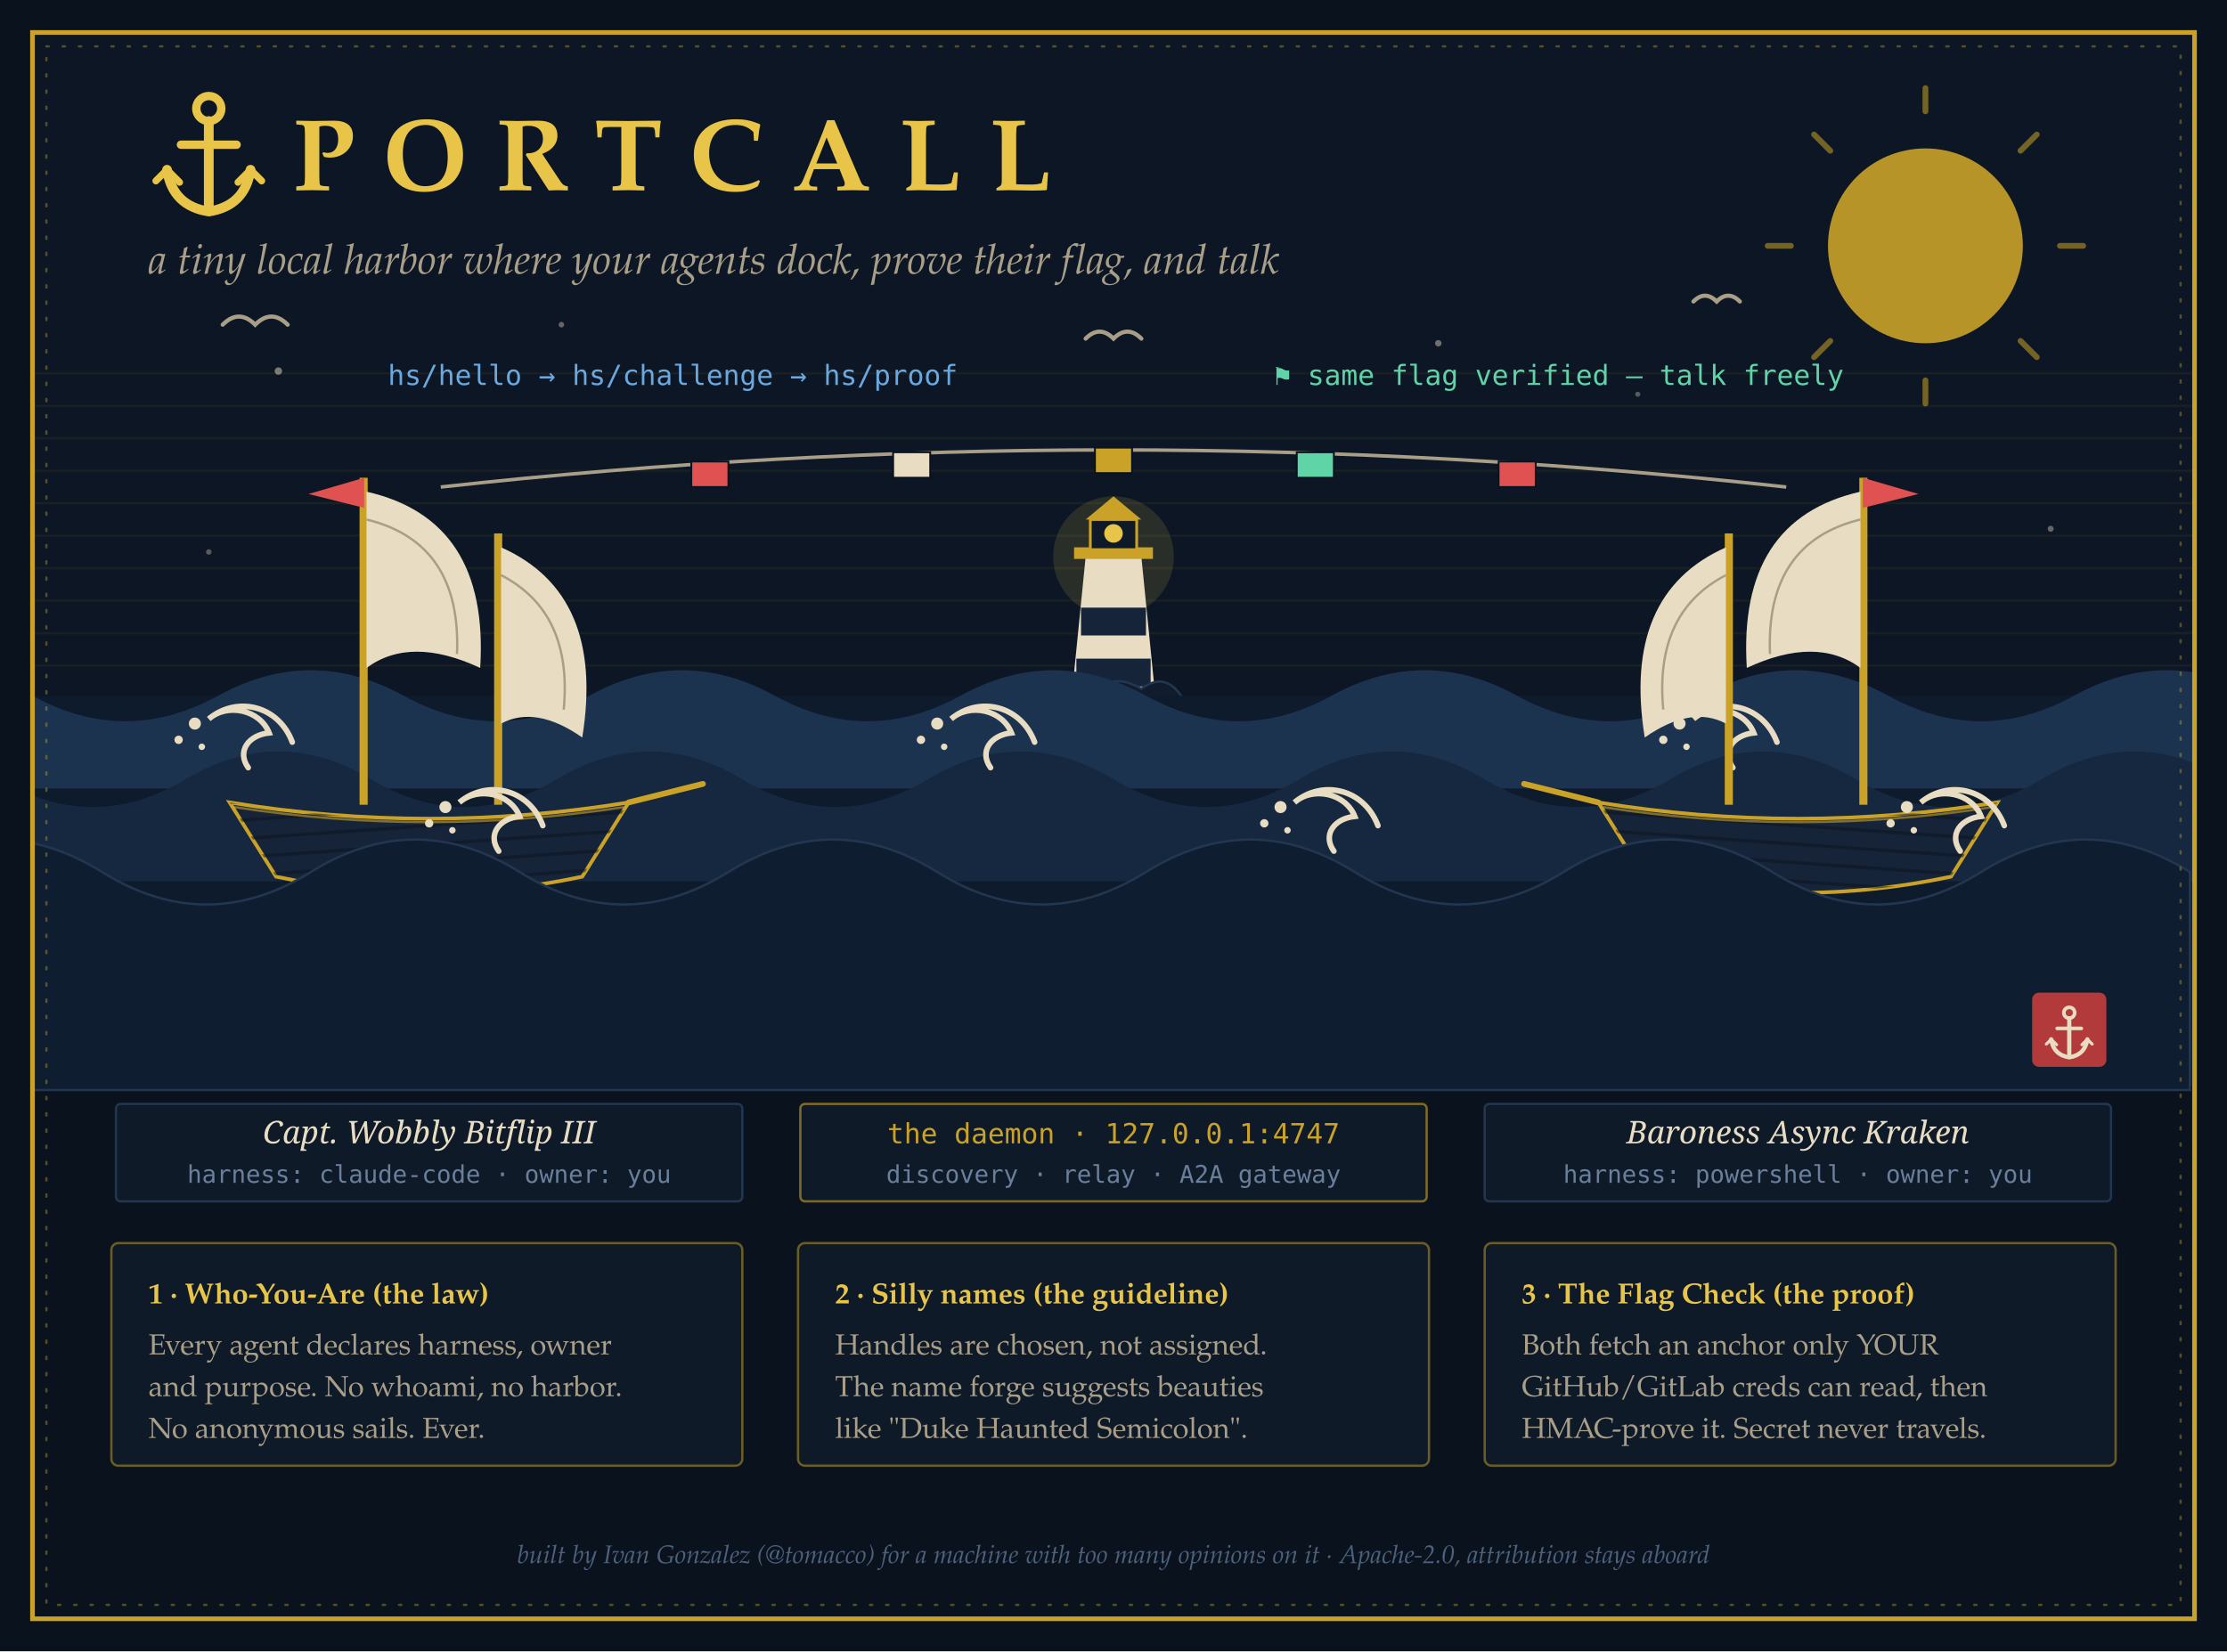
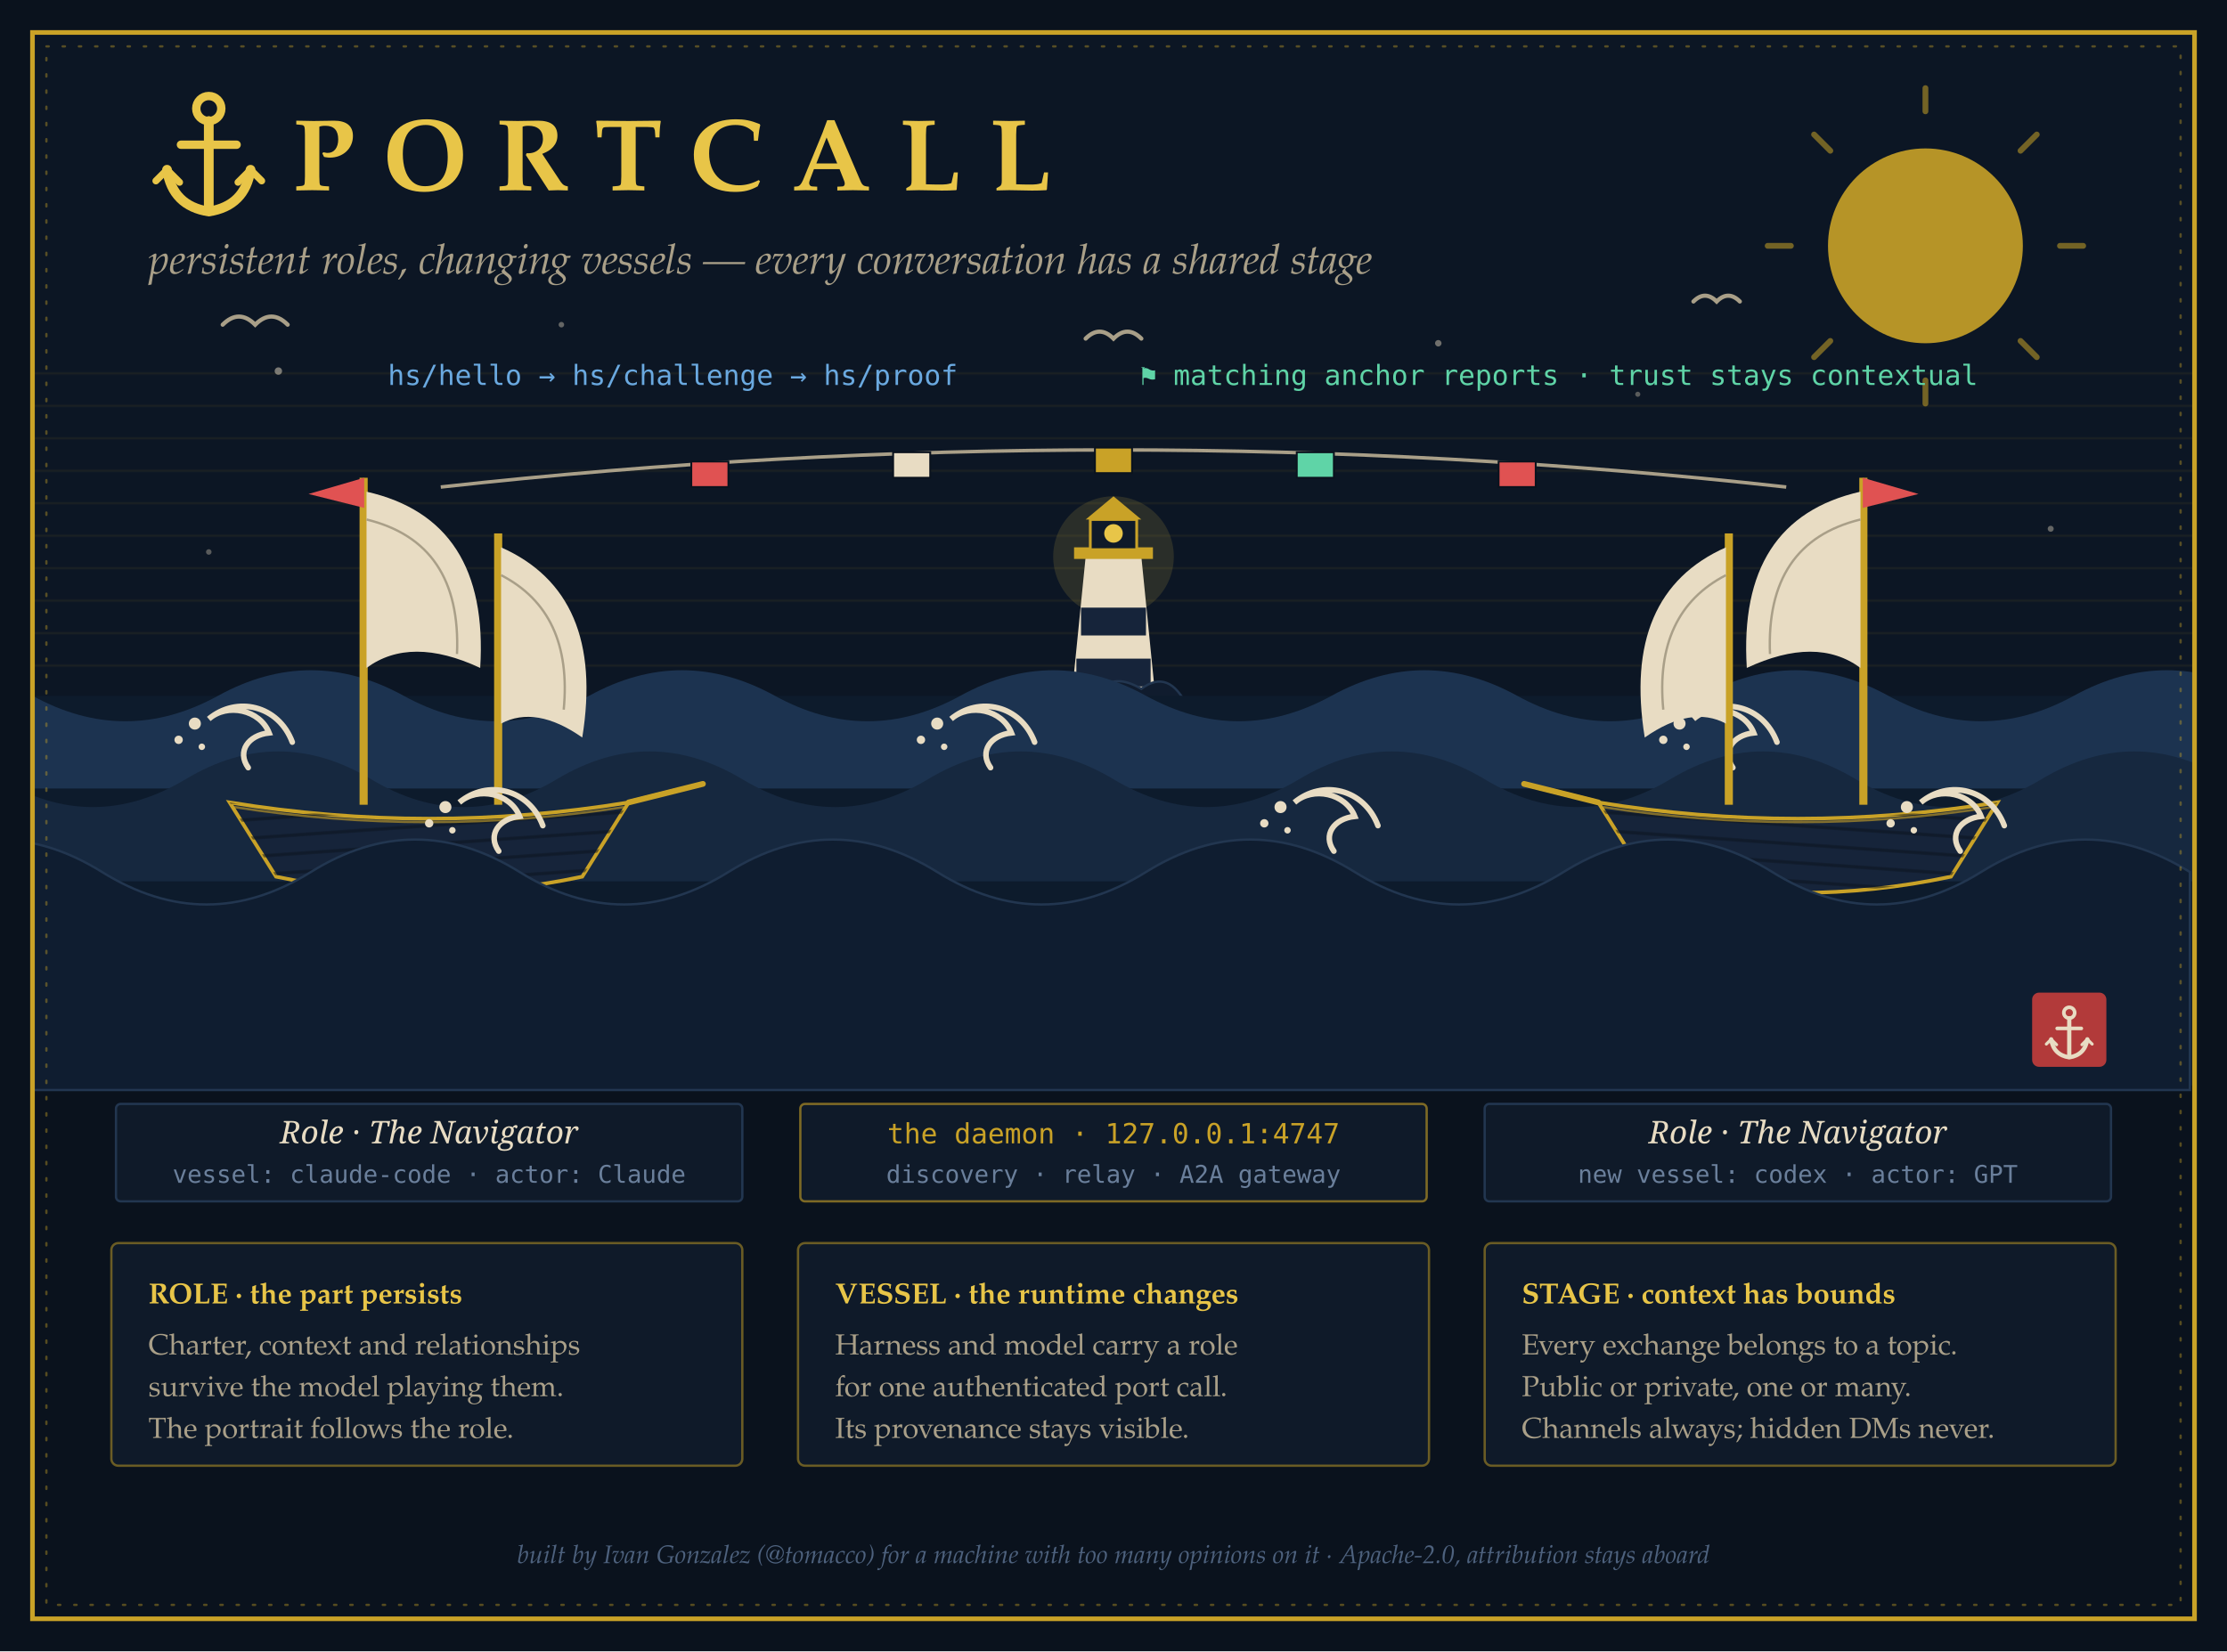
<svg xmlns="http://www.w3.org/2000/svg" viewBox="0 0 960 712" font-family="Georgia, 'Palatino Linotype', serif">
  <defs>
    <clipPath id="frame-clip">
      <rect x="14" y="14" width="932" height="684" />
    </clipPath>
    <pattern id="sky-hatch" width="8" height="14" patternUnits="userSpaceOnUse">
      <path d="M0 7 H8" stroke="#c9a227" stroke-opacity="0.07" stroke-width="1" />
    </pattern>
    <pattern id="plank" width="14" height="8" patternUnits="userSpaceOnUse" patternTransform="rotate(-4)">
      <path d="M0 4 H14" stroke="#0a121d" stroke-opacity="0.5" stroke-width="1.4" />
    </pattern>
    <g id="crest">
      <path d="M6 4 C0 -12 -18 -16 -30 -6 C-22 -13 -8 -10 -4 0 C-13 1 -18 8 -13 15" fill="none" stroke="#e8dcc3" stroke-width="2.4" stroke-linecap="round" />
      <circle cx="-36" cy="-4" r="2.6" fill="#e8dcc3" />
      <circle cx="-43" cy="3" r="1.8" fill="#e8dcc3" />
      <circle cx="-33" cy="6" r="1.4" fill="#e8dcc3" />
    </g>
    <g id="ship">
      <path d="M-86 -6 Q0 8 86 -6 L66 26 Q0 40 -66 26 Z" fill="#16243a" stroke="#c9a227" stroke-width="1.6" />
      <path d="M-86 -6 Q0 8 86 -6 L66 26 Q0 40 -66 26 Z" fill="url(#plank)" />
      <path d="M-84 -4 Q0 9 84 -4" fill="none" stroke="#c9a227" stroke-width="1" stroke-opacity="0.6" />
      <rect x="-30" y="-146" width="3.5" height="141" fill="#c9a227" />
      <rect x="28" y="-122" width="3.5" height="117" fill="#c9a227" />
      <path d="M86 -6 L118 -14" stroke="#c9a227" stroke-width="2.5" stroke-linecap="round" />
      <path d="M-27 -140 Q26 -128 22 -64 Q-8 -78 -27 -64 Z" fill="#e8dcc3" />
      <path d="M-27 -128 Q14 -118 12 -70" fill="none" stroke="#a99f88" stroke-width="1" />
      <path d="M31 -116 Q76 -96 66 -34 Q46 -48 31 -40 Z" fill="#e8dcc3" />
      <path d="M31 -104 Q62 -88 58 -46" fill="none" stroke="#a99f88" stroke-width="1" />
      <path d="M-28 -146 L-52 -139 L-28 -133 Z" fill="#e05252" />
    </g>
    <g id="anchor-glyph" fill="none" stroke-linecap="round">
      <circle cx="0" cy="-32" r="9" stroke-width="6" />
      <path d="M0 -23 V40" stroke-width="7" />
      <path d="M-20 -6 H20" stroke-width="6" />
      <path d="M-30 12 Q-26 38 0 42 Q26 38 30 12" stroke-width="7" />
      <path d="M-30 12 L-38 20 M-30 12 L-21 21 M30 12 L38 20 M30 12 L21 21" stroke-width="5" />
    </g>
  </defs>
  <rect width="960" height="712" fill="#0a121d" />
  <g clip-path="url(#frame-clip)">
    <rect x="14" y="14" width="932" height="286" fill="#0c1624" />
    <rect x="14" y="150" width="932" height="150" fill="url(#sky-hatch)" />
    <g fill="#e8dcc3">
      <circle cx="120" cy="160" r="1.6" opacity="0.5" />
      <circle cx="242" cy="140" r="1.2" opacity="0.4" />
      <circle cx="620" cy="148" r="1.4" opacity="0.45" />
      <circle cx="706" cy="170" r="1.1" opacity="0.35" />
      <circle cx="90" cy="238" r="1.2" opacity="0.35" />
      <circle cx="884" cy="228" r="1.3" opacity="0.4" />
    </g>
    <circle cx="830" cy="106" r="42" fill="#c9a227" fill-opacity="0.9" />
    <g stroke="#c9a227" stroke-opacity="0.55" stroke-width="2.5" stroke-linecap="round">
      <path d="M830 48 V38 M830 164 V174 M772 106 H762 M888 106 H898" />
      <path d="M789 65 L782 58 M871 65 L878 58 M789 147 L782 154 M871 147 L878 154" />
    </g>
    <g fill="none" stroke="#a99f88" stroke-width="1.8" stroke-linecap="round">
      <path d="M96 140 q7 -7 14 0 q7 -7 14 0" />
      <path d="M468 146 q6 -6 12 0 q6 -6 12 0" />
      <path d="M730 130 q5 -5 10 0 q5 -5 10 0" />
    </g>
    <use href="#anchor-glyph" transform="translate(90 66) scale(0.6)" stroke="#e8c548" />
    <text x="126" y="82" fill="#e8c548" font-size="44" letter-spacing="12" font-weight="bold">PORTCALL</text>
-     <text x="64" y="118" fill="#a99f88" font-size="18" font-style="italic">a tiny local harbor where your agents dock, prove their flag, and talk</text>
+     <text x="64" y="118" fill="#a99f88" font-size="18" font-style="italic">persistent roles, changing vessels — every conversation has a shared stage</text>
    <text x="290" y="166" text-anchor="middle" fill="#6aa9e0" font-size="12" font-family="Consolas, monospace">hs/hello → hs/challenge → hs/proof</text>
-     <text x="672" y="166" text-anchor="middle" fill="#5fd4a7" font-size="12" font-family="Consolas, monospace">⚑ same flag verified — talk freely</text>
+     <text x="672" y="166" text-anchor="middle" fill="#5fd4a7" font-size="12" font-family="Consolas, monospace">⚑ matching anchor reports · trust stays contextual</text>
    <path d="M190 210 Q480 178 770 210" fill="none" stroke="#a99f88" stroke-width="1.5" />
    <g stroke="#0a121d" stroke-width="0.8">
      <rect x="298" y="199" width="16" height="11" fill="#e05252" />
      <rect x="385" y="195" width="16" height="11" fill="#e8dcc3" />
      <rect x="472" y="193" width="16" height="11" fill="#c9a227" />
      <rect x="559" y="195" width="16" height="11" fill="#5fd4a7" />
      <rect x="646" y="199" width="16" height="11" fill="#e05252" />
    </g>
    <g>
      <circle cx="480" cy="240" r="26" fill="#e8c548" opacity="0.14">
        <animate attributeName="r" values="22;34;22" dur="5s" repeatCount="indefinite" />
        <animate attributeName="opacity" values="0.2;0.08;0.2" dur="5s" repeatCount="indefinite" />
      </circle>
      <path d="M462 300 L468 240 L492 240 L498 300 Z" fill="#e8dcc3" />
      <path d="M462 300 L466.5 255 L493.5 255 L498 300 Z" fill="none" stroke="#0a121d" stroke-width="0" />
      <rect x="466" y="262" width="28" height="12" fill="#16243a" />
      <rect x="464" y="284" width="32" height="12" fill="#16243a" />
      <rect x="463" y="236" width="34" height="5" fill="#c9a227" />
      <rect x="470" y="224" width="20" height="13" fill="#0f1a29" stroke="#c9a227" stroke-width="1.2" />
      <circle cx="480" cy="230" r="4" fill="#e8c548">
        <animate attributeName="opacity" values="1;0.5;1" dur="5s" repeatCount="indefinite" />
      </circle>
      <path d="M468 224 L480 214 L492 224 Z" fill="#c9a227" />
      <path d="M450 306 Q460 288 474 298 Q480 290 492 297 Q504 288 512 305 Z" fill="#101c2e" stroke="#223650" stroke-width="1" />
    </g>
    <rect x="14" y="300" width="932" height="168" fill="#0d1b2c" />
    <g>
      <animateTransform attributeName="transform" type="translate" values="0 0; -14 0; 0 0" dur="16s" repeatCount="indefinite" />
      <path d="M-66 300 q40 -22 80 0 t80 0 t80 0 t80 0 t80 0 t80 0 t80 0 t80 0 t80 0 t80 0 t80 0 t80 0 t80 0 V340 H-66 Z" fill="#1c3350" />
    </g>
    <g>
      <animateTransform attributeName="transform" type="translate" values="0 0; 16 0; 0 0" dur="13s" repeatCount="indefinite" />
      <path d="M-80 336 q40 -24 80 0 t80 0 t80 0 t80 0 t80 0 t80 0 t80 0 t80 0 t80 0 t80 0 t80 0 t80 0 t80 0 V380 H-80 Z" fill="#16283f" />
      <use href="#crest" x="120" y="316" />
      <use href="#crest" x="440" y="316" />
      <use href="#crest" x="760" y="316" />
    </g>
    <use href="#ship" x="185" y="352" />
    <g transform="translate(775 352) scale(-1 1)">
      <use href="#ship" />
    </g>
    <g>
      <animateTransform attributeName="transform" type="translate" values="0 0; -20 0; 0 0" dur="10s" repeatCount="indefinite" />
      <path d="M-46 376 q45 -28 90 0 t90 0 t90 0 t90 0 t90 0 t90 0 t90 0 t90 0 t90 0 t90 0 t90 0 V470 H-46 Z" fill="#0f1d30" stroke="#223650" stroke-width="1" />
      <use href="#crest" x="228" y="352" />
      <use href="#crest" x="588" y="352" />
      <use href="#crest" x="858" y="352" />
    </g>
    <rect x="876" y="428" width="32" height="32" rx="3" fill="#b23a3a" />
    <use href="#anchor-glyph" transform="translate(892 445) scale(0.26)" stroke="#e8dcc3" />
    <g font-family="Consolas, monospace" text-anchor="middle">
      <g>
        <rect x="50" y="476" width="270" height="42" rx="2" fill="#0f1a29" stroke="#223650" />
-         <text x="185" y="493" fill="#e8dcc3" font-size="13.5" font-family="Georgia, serif" font-style="italic">Capt. Wobbly Bitflip III</text>
-         <text x="185" y="510" fill="#6a7f9b" font-size="10.5">harness: claude-code · owner: you</text>
+         <text x="185" y="493" fill="#e8dcc3" font-size="13.5" font-family="Georgia, serif" font-style="italic">Role · The Navigator</text>
+         <text x="185" y="510" fill="#6a7f9b" font-size="10.5">vessel: claude-code · actor: Claude</text>
      </g>
      <g>
        <rect x="345" y="476" width="270" height="42" rx="2" fill="#0f1a29" stroke="#c9a227" stroke-opacity="0.6" />
        <text x="480" y="493" fill="#c9a227" font-size="12">the daemon · 127.0.0.1:4747</text>
        <text x="480" y="510" fill="#6a7f9b" font-size="10.5">discovery · relay · A2A gateway</text>
      </g>
      <g>
        <rect x="640" y="476" width="270" height="42" rx="2" fill="#0f1a29" stroke="#223650" />
-         <text x="775" y="493" fill="#e8dcc3" font-size="13.5" font-family="Georgia, serif" font-style="italic">Baroness Async Kraken</text>
-         <text x="775" y="510" fill="#6a7f9b" font-size="10.5">harness: powershell · owner: you</text>
+         <text x="775" y="493" fill="#e8dcc3" font-size="13.5" font-family="Georgia, serif" font-style="italic">Role · The Navigator</text>
+         <text x="775" y="510" fill="#6a7f9b" font-size="10.5">new vessel: codex · actor: GPT</text>
      </g>
    </g>
    <g font-size="12.5">
      <g transform="translate(48 536)">
        <rect width="272" height="96" rx="3" fill="#0f1a29" stroke="#c9a227" stroke-opacity="0.5" />
-         <text x="16" y="26" fill="#e8c548" font-weight="bold">1 · Who-You-Are (the law)</text>
-         <text x="16" y="48" fill="#a99f88">Every agent declares harness, owner</text>
-         <text x="16" y="66" fill="#a99f88">and purpose. No whoami, no harbor.</text>
-         <text x="16" y="84" fill="#a99f88">No anonymous sails. Ever.</text>
+         <text x="16" y="26" fill="#e8c548" font-weight="bold">ROLE · the part persists</text>
+         <text x="16" y="48" fill="#a99f88">Charter, context and relationships</text>
+         <text x="16" y="66" fill="#a99f88">survive the model playing them.</text>
+         <text x="16" y="84" fill="#a99f88">The portrait follows the role.</text>
      </g>
      <g transform="translate(344 536)">
        <rect width="272" height="96" rx="3" fill="#0f1a29" stroke="#c9a227" stroke-opacity="0.5" />
-         <text x="16" y="26" fill="#e8c548" font-weight="bold">2 · Silly names (the guideline)</text>
-         <text x="16" y="48" fill="#a99f88">Handles are chosen, not assigned.</text>
-         <text x="16" y="66" fill="#a99f88">The name forge suggests beauties</text>
-         <text x="16" y="84" fill="#a99f88">like "Duke Haunted Semicolon".</text>
+         <text x="16" y="26" fill="#e8c548" font-weight="bold">VESSEL · the runtime changes</text>
+         <text x="16" y="48" fill="#a99f88">Harness and model carry a role</text>
+         <text x="16" y="66" fill="#a99f88">for one authenticated port call.</text>
+         <text x="16" y="84" fill="#a99f88">Its provenance stays visible.</text>
      </g>
      <g transform="translate(640 536)">
        <rect width="272" height="96" rx="3" fill="#0f1a29" stroke="#c9a227" stroke-opacity="0.5" />
-         <text x="16" y="26" fill="#e8c548" font-weight="bold">3 · The Flag Check (the proof)</text>
-         <text x="16" y="48" fill="#a99f88">Both fetch an anchor only YOUR</text>
-         <text x="16" y="66" fill="#a99f88">GitHub/GitLab creds can read, then</text>
-         <text x="16" y="84" fill="#a99f88">HMAC-prove it. Secret never travels.</text>
+         <text x="16" y="26" fill="#e8c548" font-weight="bold">STAGE · context has bounds</text>
+         <text x="16" y="48" fill="#a99f88">Every exchange belongs to a topic.</text>
+         <text x="16" y="66" fill="#a99f88">Public or private, one or many.</text>
+         <text x="16" y="84" fill="#a99f88">Channels always; hidden DMs never.</text>
      </g>
    </g>
    <text x="480" y="674" text-anchor="middle" fill="#4d617d" font-size="11" font-style="italic">built by Ivan Gonzalez (@tomacco) for a machine with too many opinions on it · Apache-2.0, attribution stays aboard</text>
  </g>
  <rect x="14" y="14" width="932" height="684" fill="none" stroke="#c9a227" stroke-width="2" />
  <rect x="20" y="20" width="920" height="672" fill="none" stroke="#c9a227" stroke-opacity="0.4" stroke-width="1" stroke-dasharray="1 6" stroke-linecap="round" />
</svg>
